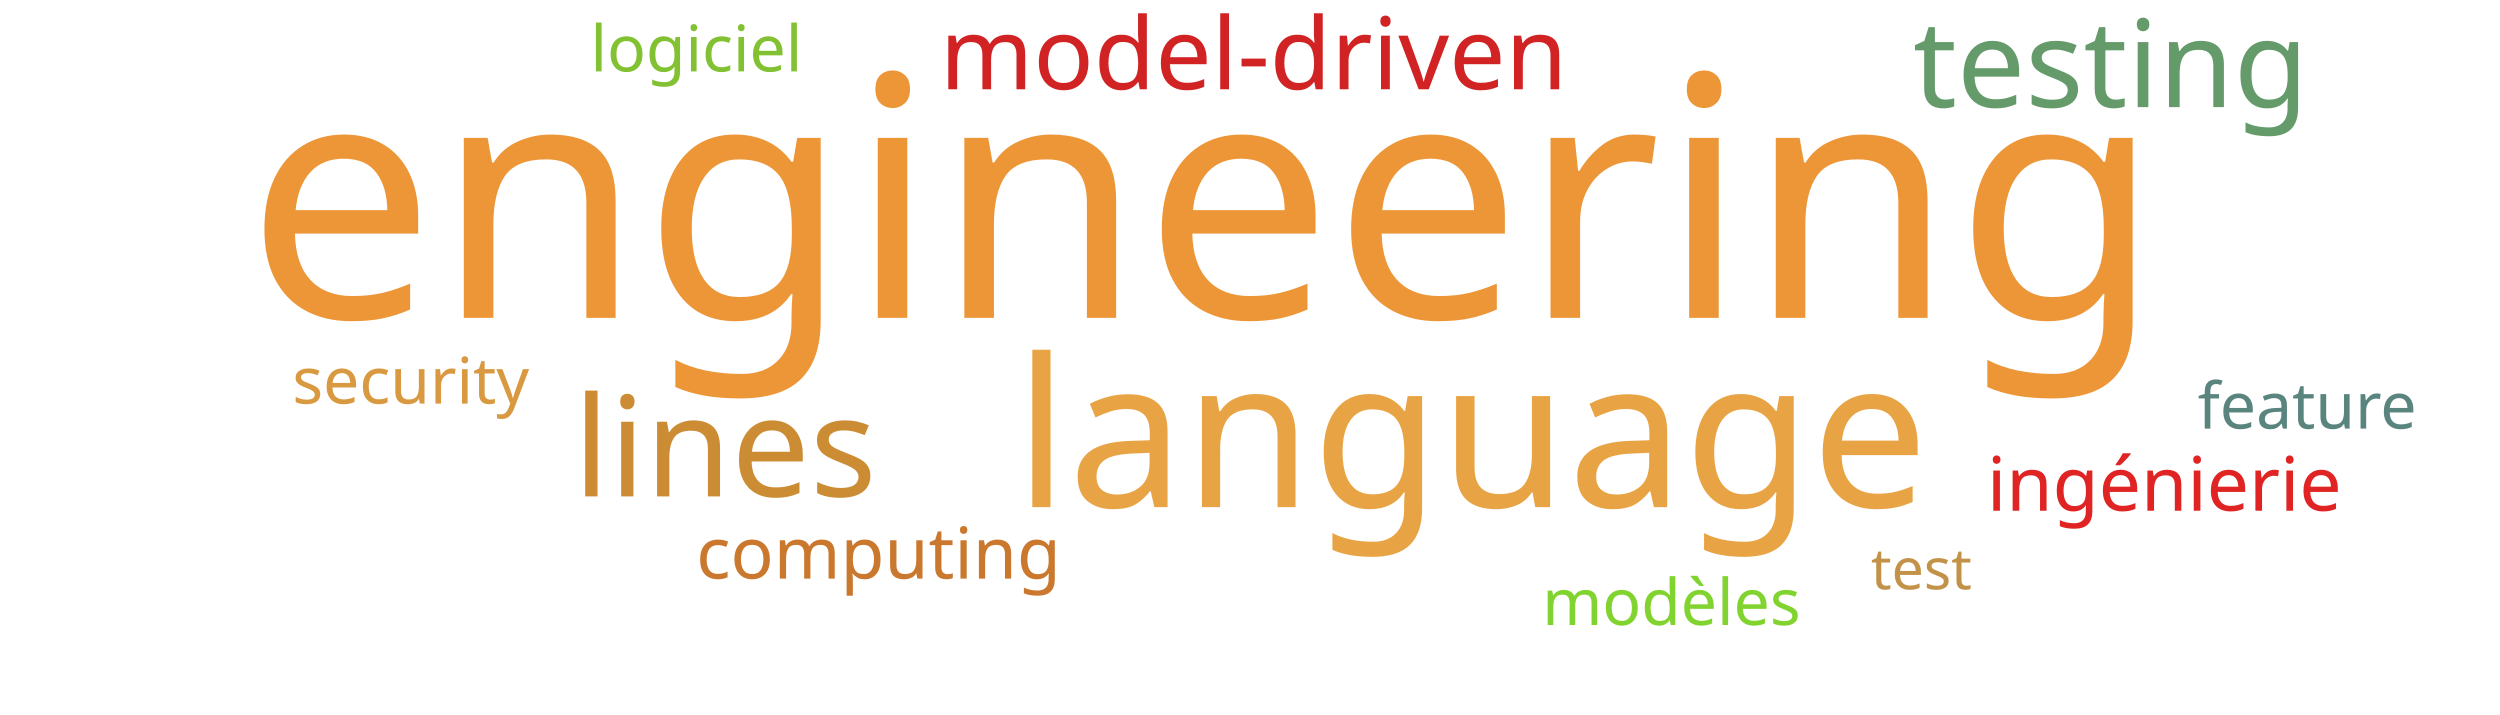
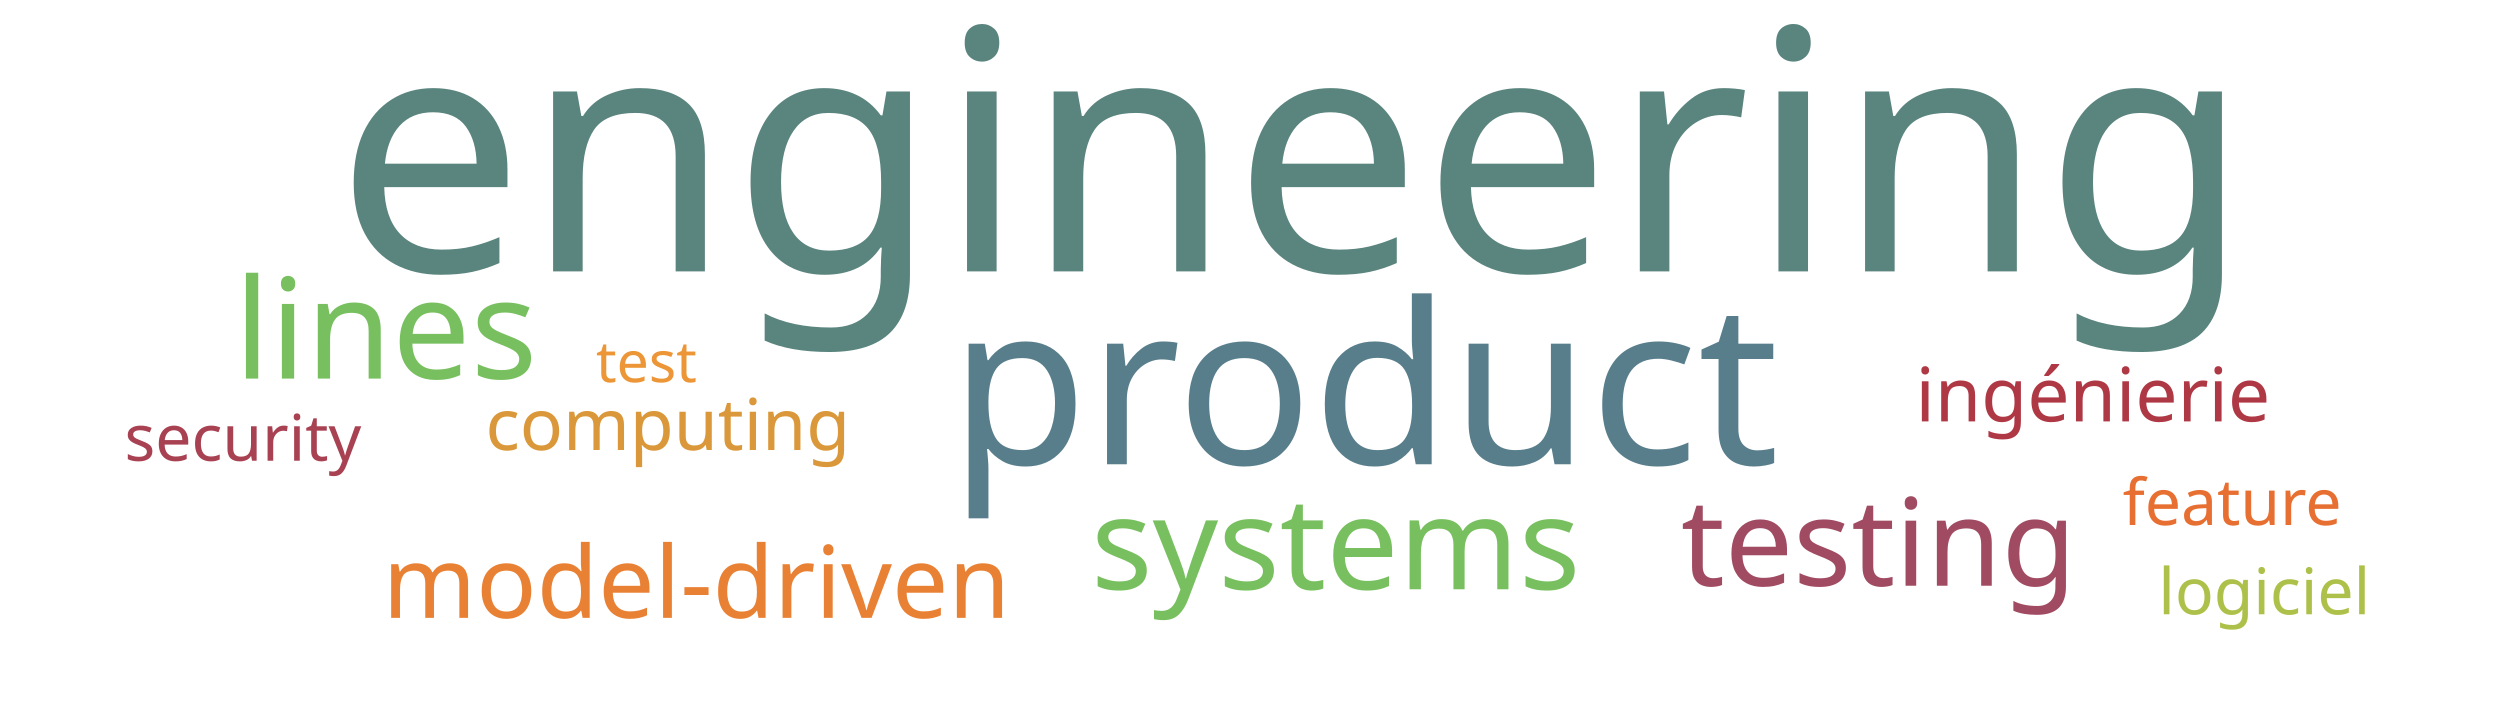
<svg xmlns="http://www.w3.org/2000/svg" width="700" height="200">
  <g transform="translate(350, 100)">
-     <text text-anchor="middle" style="font-family: Impact; font-size: 94px; fill: #ec9637" transform="translate(-13,-11)rotate(0)">engineering</text>
-     <text text-anchor="middle" style="font-family: Impact; font-size: 58px; fill: #e8a444" transform="translate(62,42)rotate(0)">language</text>
-     <text text-anchor="middle" style="font-family: Impact; font-size: 39px; fill: #cc8c34" transform="translate(-147,39)rotate(0)">lines</text>
-     <text text-anchor="middle" style="font-family: Impact; font-size: 34px; fill: #659b6b" transform="translate(241,-70)rotate(0)">testing</text>
-     <text text-anchor="middle" style="font-family: Impact; font-size: 28px; fill: #d12323" transform="translate(1,-75)rotate(0)">model-driven</text>
-     <text text-anchor="middle" style="font-family: Impact; font-size: 21px; fill: #e02424" transform="translate(256,43)rotate(0)">ingénierie</text>
-     <text text-anchor="middle" style="font-family: Impact; font-size: 20px; fill: #cb782f" transform="translate(-104,62)rotate(0)">computing</text>
-     <text text-anchor="middle" style="font-family: Impact; font-size: 18px; fill: #5a847e" transform="translate(296,20)rotate(0)">feature</text>
-     <text text-anchor="middle" style="font-family: Impact; font-size: 18px; fill: #d89940" transform="translate(-235,13)rotate(0)">security</text>
-     <text text-anchor="middle" style="font-family: Impact; font-size: 18px; fill: #82c131" transform="translate(-155,-80)rotate(0)">logiciel</text>
-     <text text-anchor="middle" style="font-family: Impact; font-size: 18px; fill: #81d32f" transform="translate(118,75)rotate(0)">modèles</text>
-     <text text-anchor="middle" style="font-family: Impact; font-size: 16px; fill: #c39249" transform="translate(188,65)rotate(0)">test</text>
+     <text text-anchor="middle" style="font-family: Impact; font-size: 94px; fill: #5a847e" transform="translate(12,-24)rotate(0)">engineering</text>
+     <text text-anchor="middle" style="font-family: Impact; font-size: 63px; fill: #587e8c" transform="translate(32,30)rotate(0)">product</text>
+     <text text-anchor="middle" style="font-family: Impact; font-size: 39px; fill: #78c05f" transform="translate(-242,6)rotate(0)">lines</text>
+     <text text-anchor="middle" style="font-family: Impact; font-size: 36px; fill: #78c05f" transform="translate(24,65)rotate(0)">systems</text>
+     <text text-anchor="middle" style="font-family: Impact; font-size: 34px; fill: #a04b62" transform="translate(176,64)rotate(0)">testing</text>
+     <text text-anchor="middle" style="font-family: Impact; font-size: 28px; fill: #e98135" transform="translate(-155,73)rotate(0)">model-driven</text>
+     <text text-anchor="middle" style="font-family: Impact; font-size: 21px; fill: #af3845" transform="translate(236,18)rotate(0)">ingénierie</text>
+     <text text-anchor="middle" style="font-family: Impact; font-size: 20px; fill: #da983a" transform="translate(-163,26)rotate(0)">computing</text>
+     <text text-anchor="middle" style="font-family: Impact; font-size: 18px; fill: #e76f31" transform="translate(275,47)rotate(0)">feature</text>
+     <text text-anchor="middle" style="font-family: Impact; font-size: 18px; fill: #a84152" transform="translate(-282,29)rotate(0)">security</text>
+     <text text-anchor="middle" style="font-family: Impact; font-size: 18px; fill: #adc14a" transform="translate(284,72)rotate(0)">logiciel</text>
+     <text text-anchor="middle" style="font-family: Impact; font-size: 16px; fill: #ec9637" transform="translate(-169,7)rotate(0)">test</text>
  </g>
</svg>
